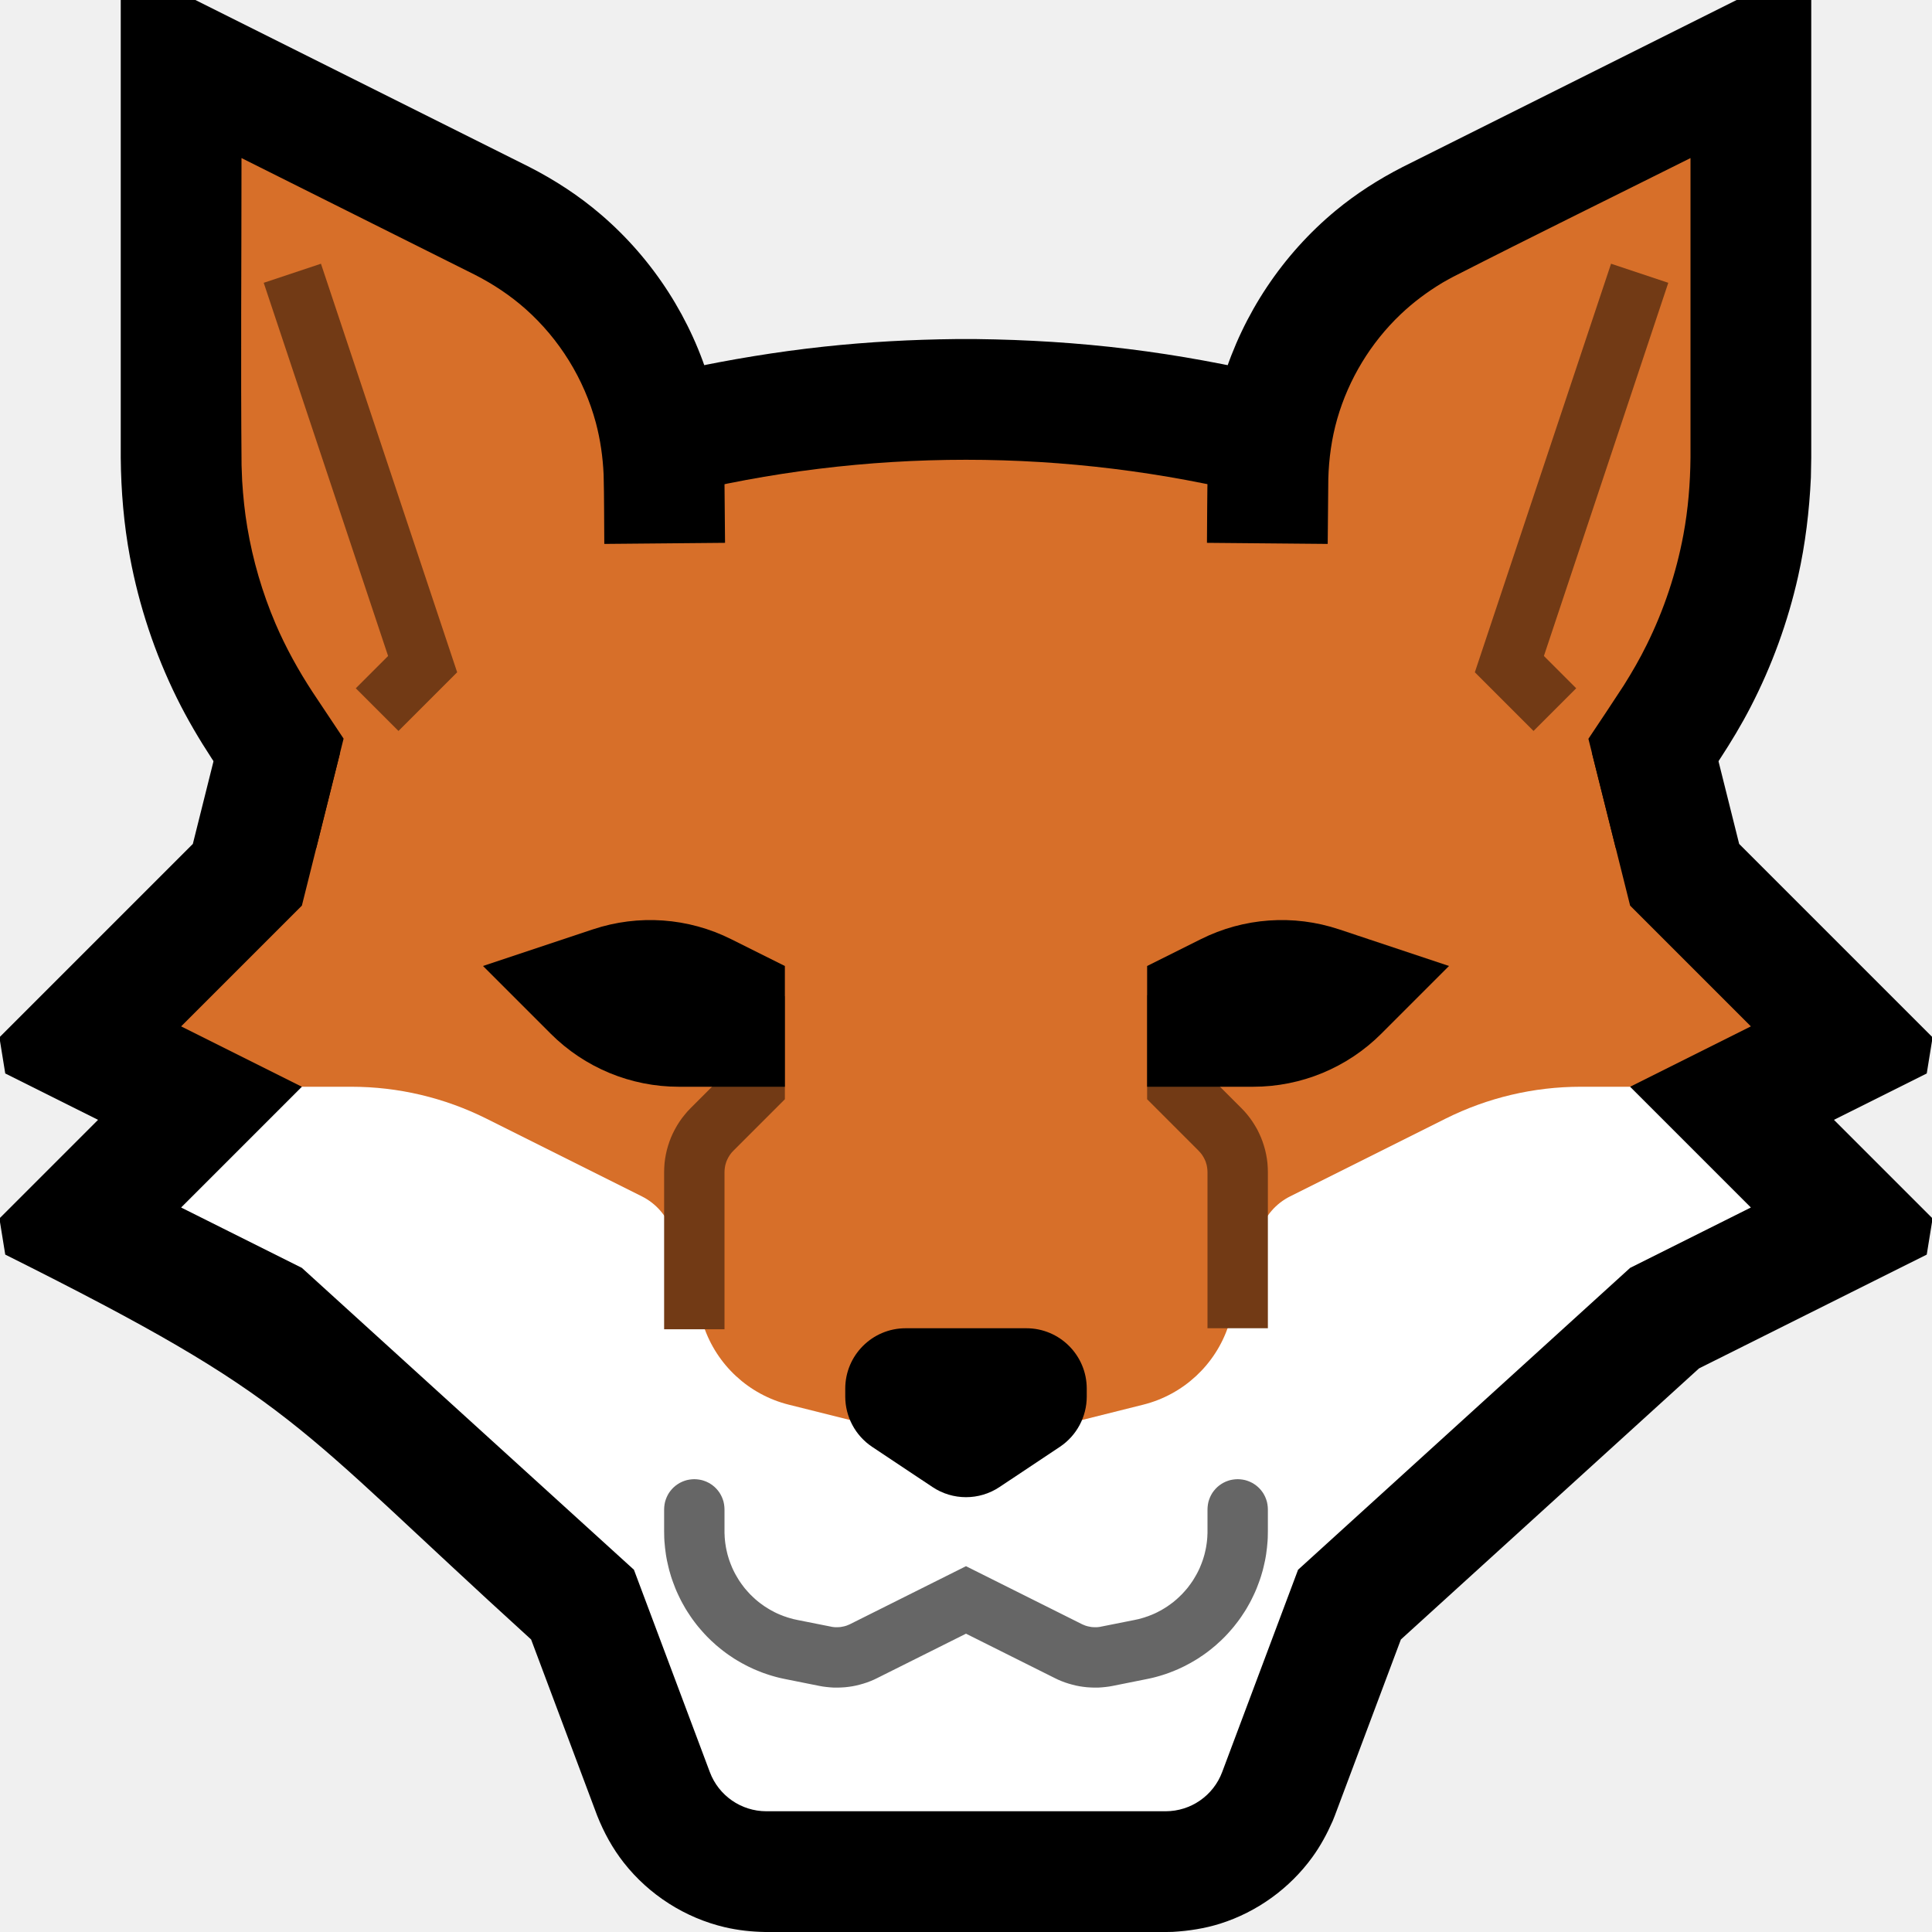
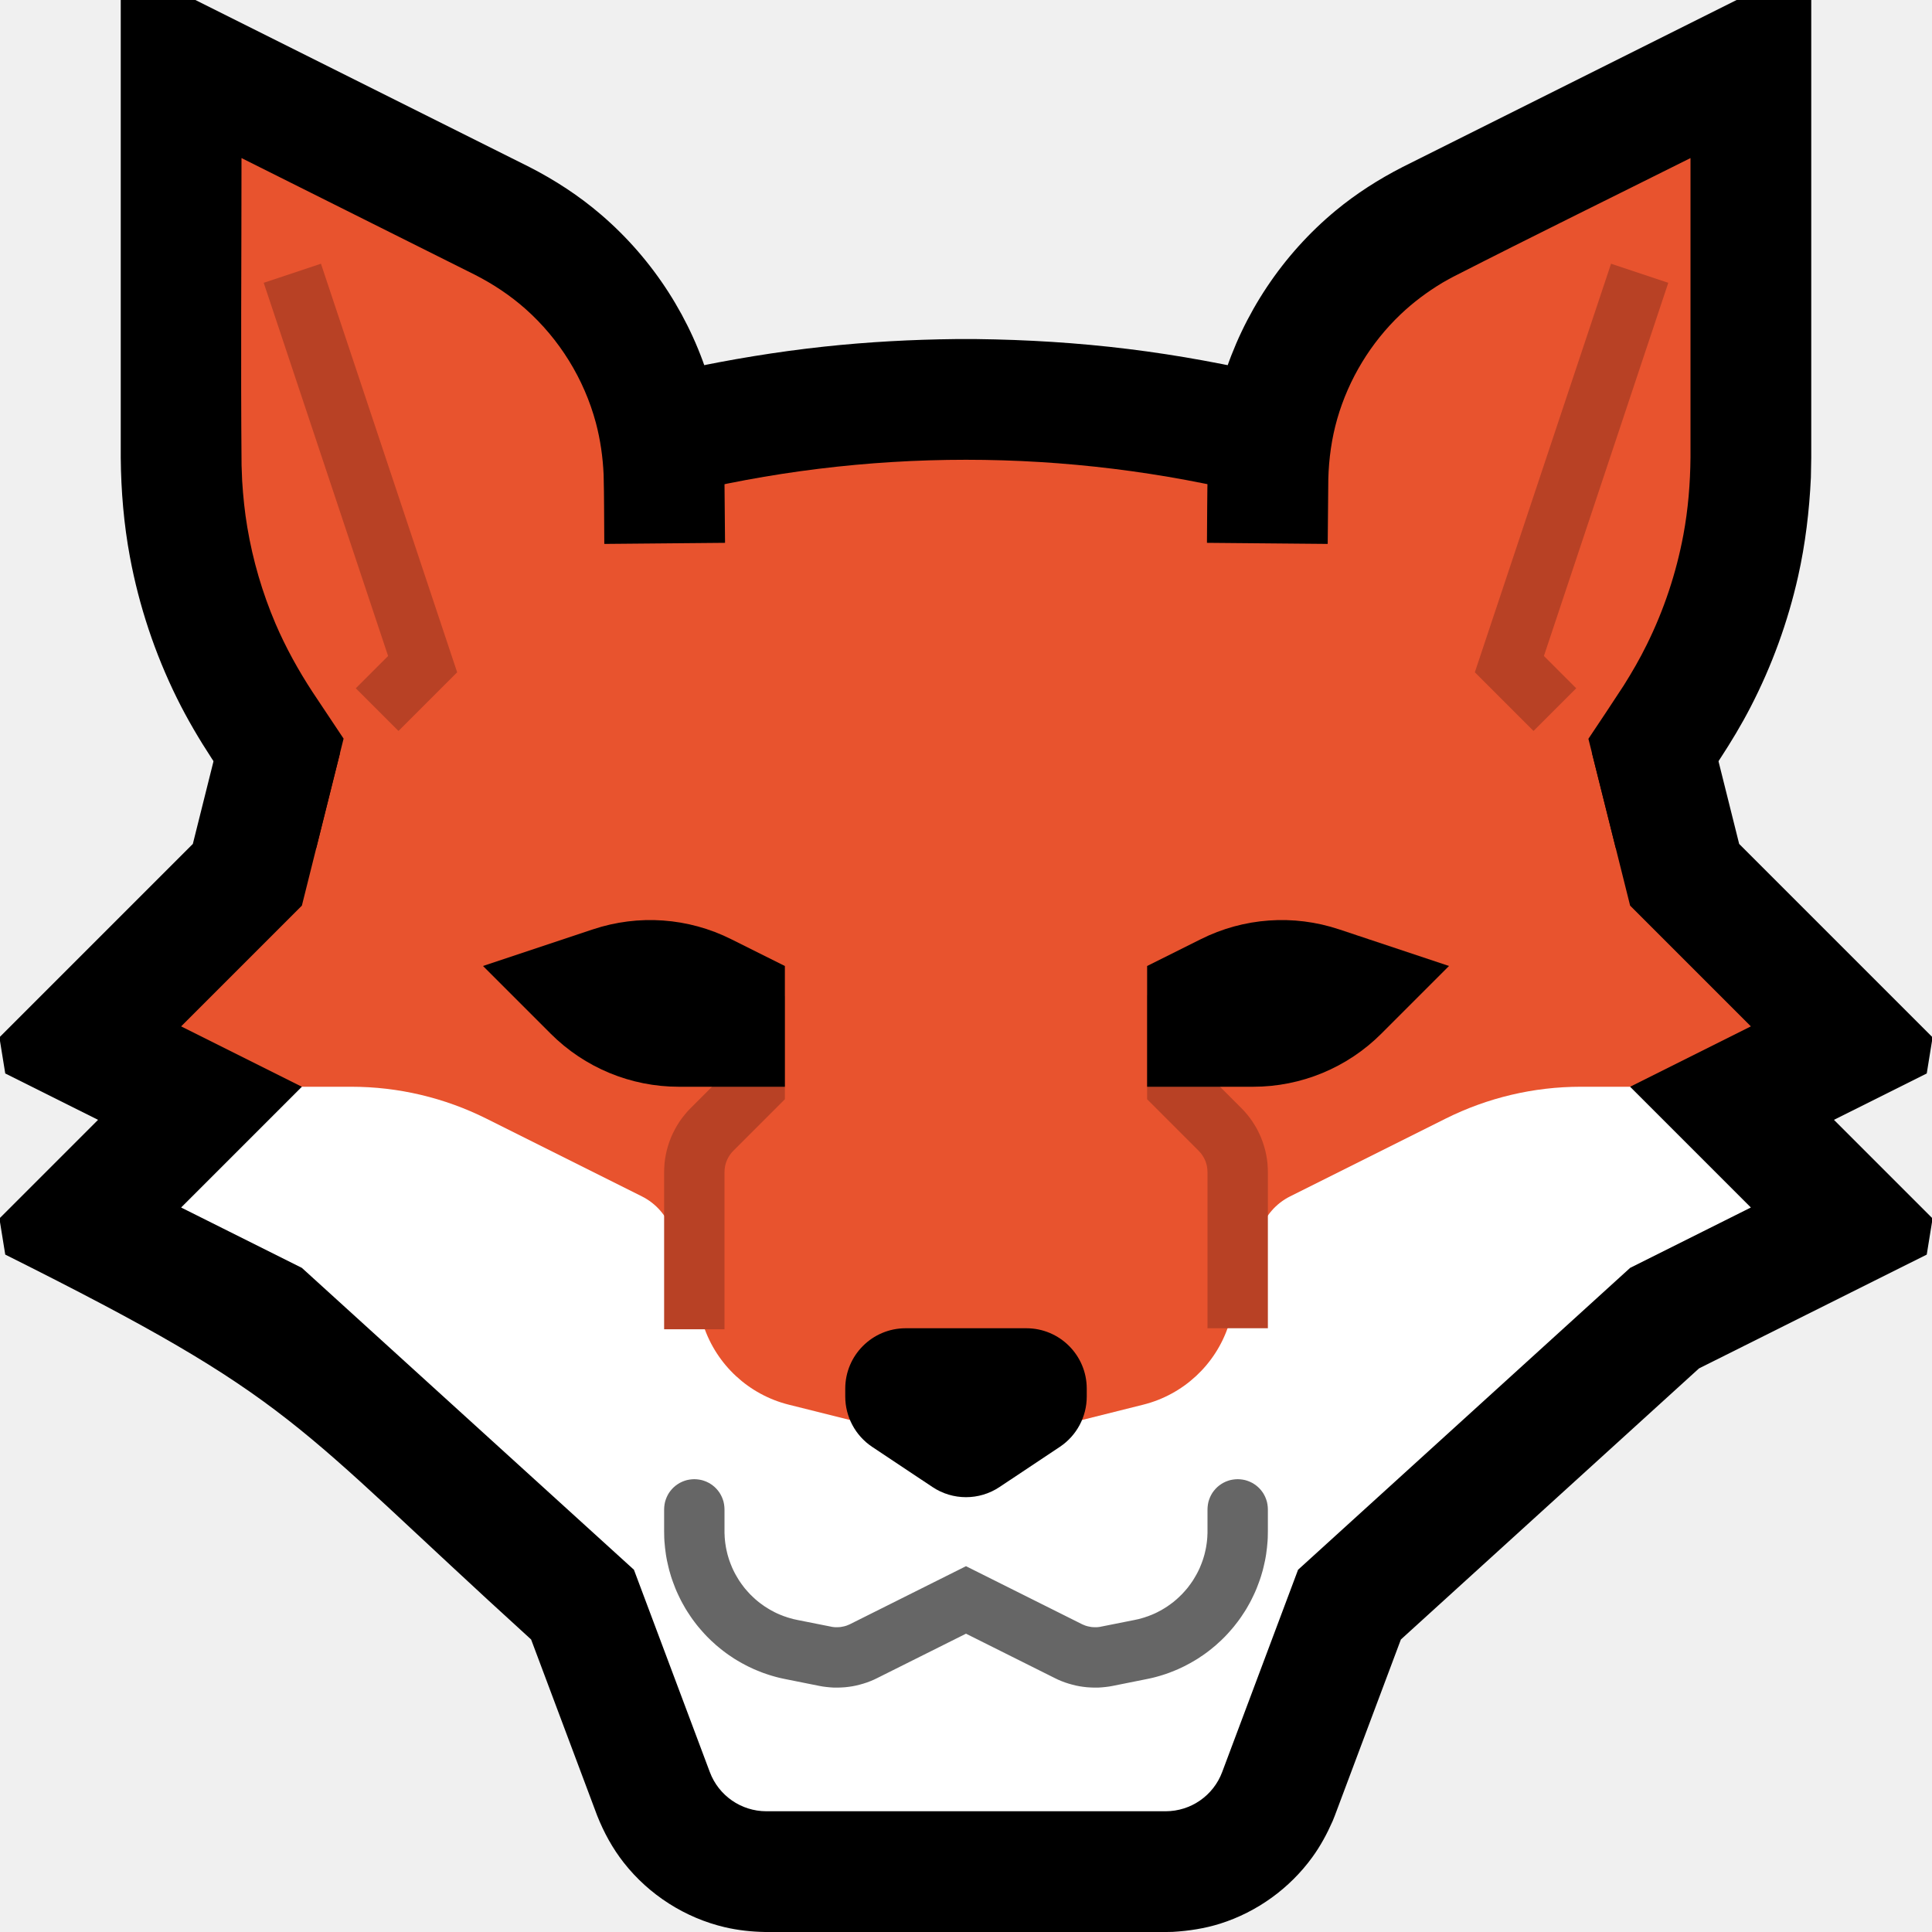
<svg xmlns="http://www.w3.org/2000/svg" clip-rule="evenodd" fill-rule="evenodd" stroke-linejoin="round" stroke-miterlimit="1.414" viewBox="0 0 32 32">
  <clipPath id="a">
    <path clip-rule="evenodd" d="m0 0h32v32h-32z" />
  </clipPath>
  <path d="m0 0h32v32h-32z" fill="none" />
  <g clip-path="url(#a)">
    <path d="m0 17.172 3.194-3.194 1-4 2.783-2.784c1.284-.321 2.567-.646 3.852-.962.164-.039.329-.077.494-.114.769-.164 1.546-.293 2.328-.377.725-.078 1.453-.117 2.181-.125h.336c.841.01 1.68.061 2.515.164.838.103 1.667.257 2.488.452l.161.039 3.691.923 2.783 2.784 1 4 3.194 3.194v.07l-.087.538-1.537.768 1.624 1.624v.07l-.087.538-3.772 1.885-4.938 4.49-1.094 2.917-.036.09c-.093.211-.201.412-.337.599-.375.517-.915.907-1.524 1.1-.257.081-.52.121-.788.137l-.104.002h-6.646c-.225-.004-.448-.028-.668-.079-.659-.155-1.256-.536-1.674-1.069-.186-.237-.33-.5-.441-.78l-1.094-2.917c-4.019-3.653-3.852-3.947-8.71-6.375l-.087-.538v-.07l1.624-1.624-1.537-.768-.087-.538v-.07z" />
-     <path d="m5 18-2-1 2-2 1-4 2-2s1.47-.367 3.149-.787c3.185-.797 6.517-.797 9.702 0 1.679.42 3.149.787 3.149.787l2 2 1 4 2 2-2 1-11 11z" fill="#d76f29" />
+     <path d="m5 18-2-1 2-2 1-4 2-2s1.47-.367 3.149-.787c3.185-.797 6.517-.797 9.702 0 1.679.42 3.149.787 3.149.787l2 2 1 4 2 2-2 1-11 11z" fill="#E8532E" />
    <path d="m5 18h.82c.776 0 1.541.181 2.236.528.849.425 1.993.997 2.574 1.287.237.118.417.326.501.578.132.396.342 1.025.522 1.565.216.649.749 1.142 1.412 1.308 1.185.297 2.935.734 2.935.734s1.75-.437 2.935-.734c.663-.166 1.196-.659 1.412-1.308.18-.54.39-1.169.522-1.565.084-.252.264-.46.501-.578.581-.29 1.725-.862 2.574-1.287.695-.347 1.46-.528 2.236-.528h.82l2 2-2 1-5.5 5s-.832 2.218-1.257 3.351c-.146.39-.519.649-.936.649-1.514 0-5.1 0-6.614 0-.417 0-.79-.259-.936-.649-.425-1.133-1.257-3.351-1.257-3.351l-5.5-5-2-1 2-2z" fill="#fff" />
-     <path d="m21 8c0-1.839 1.039-3.519 2.683-4.342 2.325-1.162 5.317-2.658 5.317-2.658v6.578c0 1.579-.468 3.123-1.344 4.437-.362.544-.656.985-.656.985" fill="#d76f29" />
-     <path d="m11 8c0-1.839-1.039-3.519-2.683-4.342-2.325-1.162-5.317-2.658-5.317-2.658v6.578c0 1.579.468 3.123 1.344 4.437.362.544.656.985.656.985" fill="#d76f29" />
+     <path d="m21 8c0-1.839 1.039-3.519 2.683-4.342 2.325-1.162 5.317-2.658 5.317-2.658v6.578c0 1.579-.468 3.123-1.344 4.437-.362.544-.656.985-.656.985" fill="#E8532E" />
+     <path d="m11 8c0-1.839-1.039-3.519-2.683-4.342-2.325-1.162-5.317-2.658-5.317-2.658v6.578c0 1.579.468 3.123 1.344 4.437.362.544.656.985.656.985" fill="#E8532E" />
    <path d="m15 22c-.552 0-1 .448-1 1v.131c0 .335.167.647.445.833.295.196.685.456 1 .666.336.224.774.224 1.11 0 .315-.21.705-.47 1-.666.278-.186.445-.498.445-.833 0-.042 0-.086 0-.131 0-.552-.448-1-1-1-.611 0-1.389 0-2 0z" />
    <path d="m20.541 24.502.041.005.041.008.039.012.039.015.037.018.035.021.034.024.032.027.029.029.027.032.024.033.021.036.018.037.015.039.012.039.008.041.005.041.002.041v.363l-.001.053-.001.055-.003.055-.005.055-.005.055-.007.054-.007.054-.009.054-.01.053-.012.053-.012.053-.013.052-.015.052-.015.051-.017.051-.018.05-.019.05-.019.05-.021.049-.022.048-.023.048-.023.047-.025.047-.026.046-.026.046-.028.045-.029.044-.029.044-.03.043-.032.043-.032.041-.032.041-.035.041-.034.039-.035.039-.037.039-.037.037-.038.037-.039.035-.039.036-.041.034-.04.033-.042.033-.043.032-.043.031-.044.029-.044.03-.046.028-.046.027-.046.026-.047.025-.048.025-.049.023-.049.023-.05.021-.05.02-.051.02-.051.018-.052.017-.053.016-.053.015-.054.014-.053.012-.052.011-.564.113-.056.01-.062.008-.061.006-.062.004h-.062l-.062-.002-.062-.004-.061-.007-.06-.009-.061-.012-.06-.015-.06-.017-.059-.019-.058-.022-.057-.024-.052-.025-1.474-.737-1.474.737-.052.025-.057.024-.058.022-.059.019-.06.017-.06.015-.061.012-.06.009-.061.007-.062.004-.062.002h-.062l-.062-.004-.061-.006-.062-.008-.056-.01-.564-.113-.052-.011-.053-.012-.054-.014-.053-.015-.053-.016-.051-.017-.052-.018-.051-.02-.05-.02-.05-.021-.049-.023-.049-.023-.048-.025-.047-.025-.046-.026-.046-.027-.046-.028-.044-.03-.044-.029-.043-.031-.043-.032-.042-.033-.04-.033-.041-.034-.039-.036-.039-.035-.038-.037-.037-.037-.037-.039-.035-.039-.034-.039-.035-.041-.033-.041-.031-.041-.032-.043-.03-.043-.029-.044-.029-.044-.028-.045-.026-.046-.026-.046-.025-.047-.023-.047-.023-.048-.022-.048-.021-.049-.019-.05-.019-.05-.018-.05-.017-.051-.015-.051-.015-.052-.013-.052-.012-.053-.012-.053-.01-.053-.009-.054-.007-.054-.007-.054-.005-.055-.005-.054-.003-.056-.001-.055-.001-.053v-.363l.002-.041.005-.041.008-.041.012-.039.015-.039.018-.037.021-.036.024-.033.027-.032.029-.029.032-.027.034-.024.035-.021.037-.018.039-.015.039-.012.041-.008.041-.005.041-.002.041.002.041.005.041.008.039.012.039.015.037.018.035.021.034.024.032.027.029.029.027.032.024.033.021.036.018.037.015.039.012.039.008.041.005.041.002.041v.358.036l.002.033.001.033.003.034.003.032.004.033.005.032.005.033.006.031.007.032.007.031.008.032.009.031.009.03.01.031.011.03.011.03.012.029.012.03.013.029.014.029.014.028.015.028.016.028.016.027.016.027.017.027.018.026.018.026.019.025.019.026.02.025.02.023.021.024.022.024.021.023.023.022.022.022.024.022.023.021.024.02.025.021.025.019.026.019.025.018.027.019.027.017.027.017.027.016.028.016.029.015.028.015.029.014.029.013.03.013.031.012.03.012.031.01.031.011.031.009.032.009.032.009.033.007.036.008.548.109.025.005.021.003.021.002.02.001h.021l.02-.001.02-.001.021-.002.021-.004.02-.004.019-.004.021-.006.019-.006.019-.008.02-.008.023-.011 1.912-.956 1.912.956.023.011.02.008.019.008.019.006.021.006.019.004.02.004.021.004.021.002.02.001.02.001h.021l.02-.001.021-.002.021-.003.025-.005.548-.109.036-.008.033-.007.032-.009.032-.009.031-.009.031-.011.031-.01.03-.012.031-.012.03-.013.029-.013.029-.014.028-.015.029-.015.028-.016.027-.016.027-.017.027-.017.027-.019.025-.018.026-.019.025-.019.025-.021.024-.02.023-.021.024-.022.022-.022.023-.022.021-.023.022-.024.021-.024.02-.023.02-.025.019-.026.019-.025.018-.026.018-.026.017-.027.016-.027.016-.027.016-.028.015-.028.014-.028.014-.029.013-.029.012-.03.012-.029.011-.03.011-.03.01-.031.009-.03.009-.031.008-.032.007-.031.007-.032.006-.031.005-.033.005-.032.004-.033.003-.032.003-.033.001-.034.002-.033v-.036-.358l.002-.041.005-.041.008-.041.012-.039.015-.039.018-.037.021-.036.024-.033.027-.032.029-.029.032-.027.034-.024.035-.021.037-.018.039-.015.039-.012.041-.008.041-.005.041-.002z" fill="#666" />
    <path d="m30 0v7.582c-.002.165-.002.164-.006.328-.026.552-.091 1.099-.212 1.638-.169.752-.434 1.481-.788 2.165-.152.294-.322.576-.503.853l-1.214 1.821-.516-.345-.452-1.805c.197-.294.393-.589.586-.885.137-.218.266-.441.38-.673.285-.575.489-1.189.607-1.82.079-.425.114-.854.118-1.286v-4.955c-1.31.655-2.626 1.3-3.93 1.966-.061.032-.12.065-.179.099-.249.15-.482.323-.693.524-.495.471-.86 1.073-1.049 1.73-.093.325-.139.658-.148.995l-.01 1.077-2-.018c.004-.399.002-.799.013-1.198.022-.511.102-1.015.251-1.504.334-1.09.989-2.073 1.867-2.8.342-.283.715-.521 1.11-.723l5.532-2.766zm-26.764 0 5.532 2.766c.425.217.825.478 1.187.789.866.742 1.504 1.735 1.818 2.831.142.492.213.999.226 1.51l.01 1.095-2 .018c-.004-.382-.001-.764-.011-1.146-.013-.291-.054-.58-.129-.862-.195-.725-.604-1.386-1.165-1.884-.254-.225-.536-.412-.838-.566l-3.866-1.933c0 1.696-.014 3.393.001 5.089.004.129.004.129.01.259.016.257.042.512.085.767.092.548.249 1.085.467 1.596.17.397.379.774.615 1.135l.513.77-.452 1.808-.516.345-1.214-1.821c-.211-.323-.407-.655-.578-1.001-.365-.739-.628-1.529-.779-2.34-.101-.543-.147-1.091-.152-1.643v-7.582h1.236z" />
-     <g fill="#723a15">
+     <g fill="#B84125">
      <path d="m7.572 11.135-.972.972-.707-.707.535-.535-2.06-6.181.948-.316z" />
      <path d="m27.632 4.684-2.06 6.181.535.535-.707.707-.972-.972 2.256-6.767z" />
      <path d="m20 17.793.565.565.047.049.048.056.046.059.042.06.039.062.037.064.032.065.03.067.026.068.023.07.02.071.016.071.013.073.009.073.005.074.002.068v2.592h-1v-2.58l-.001-.031-.002-.024-.003-.025-.004-.024-.005-.024-.007-.023-.007-.023-.009-.023-.01-.022-.011-.022-.012-.021-.013-.021-.014-.02-.015-.019-.017-.019-.021-.023-.849-.849v-1.724h1z" />
      <path d="m13 18.207-.849.849-.022.023-.016.018-.015.02-.014.02-.013.021-.012.021-.011.022-.01.022-.009.023-.007.023-.007.023-.005.024-.004.024-.003.025-.002.024-.001.031v2.597h-1v-2.609l.002-.068.005-.074.009-.073.013-.073.016-.071.02-.071.023-.07.026-.068.03-.067.033-.065.036-.064.039-.062.042-.06.046-.058.048-.057.047-.049.565-.565v-1.293h1z" />
    </g>
    <path d="m24 16s-.584.584-1.121 1.121c-.563.563-1.326.879-2.122.879-.825 0-1.757 0-1.757 0v-2s.428-.214.889-.444c.711-.356 1.535-.415 2.29-.163.84.28 1.821.607 1.821.607z" />
    <path d="m8 16s.584.584 1.121 1.121c.563.563 1.326.879 2.122.879h1.757v-2s-.428-.214-.889-.444c-.711-.356-1.535-.415-2.29-.163-.84.28-1.821.607-1.821.607z" />
  </g>
</svg>
